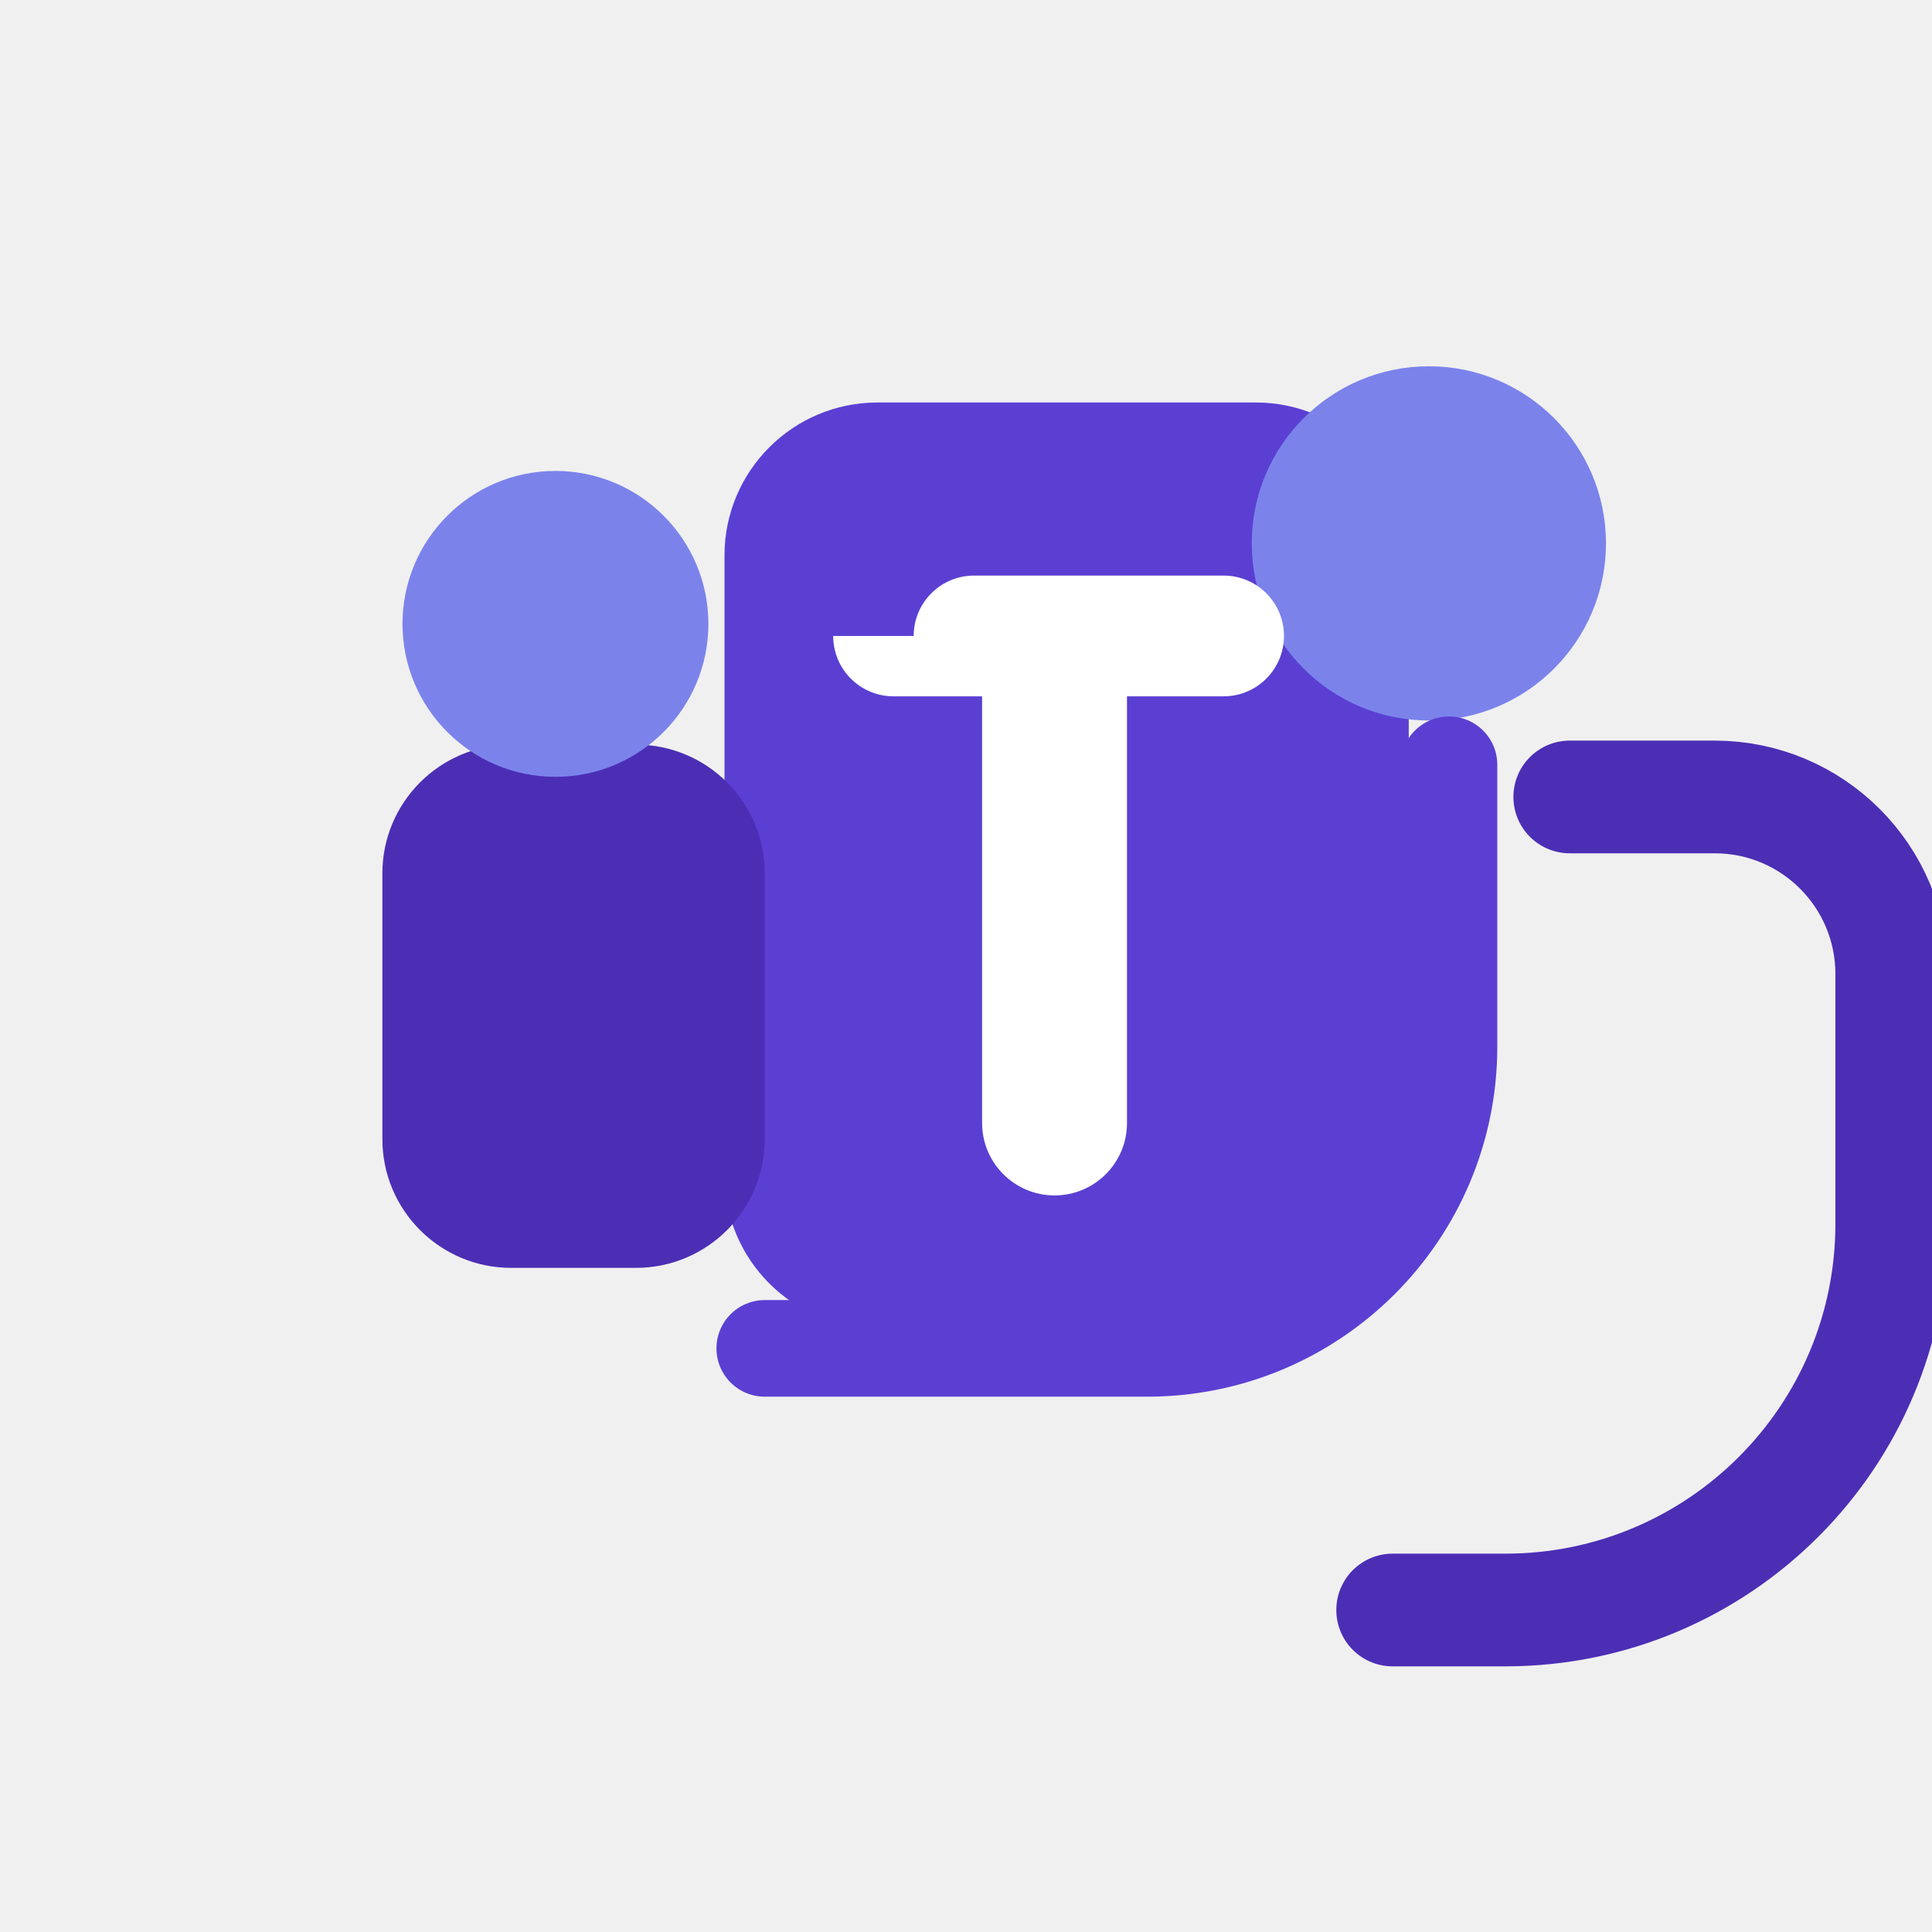
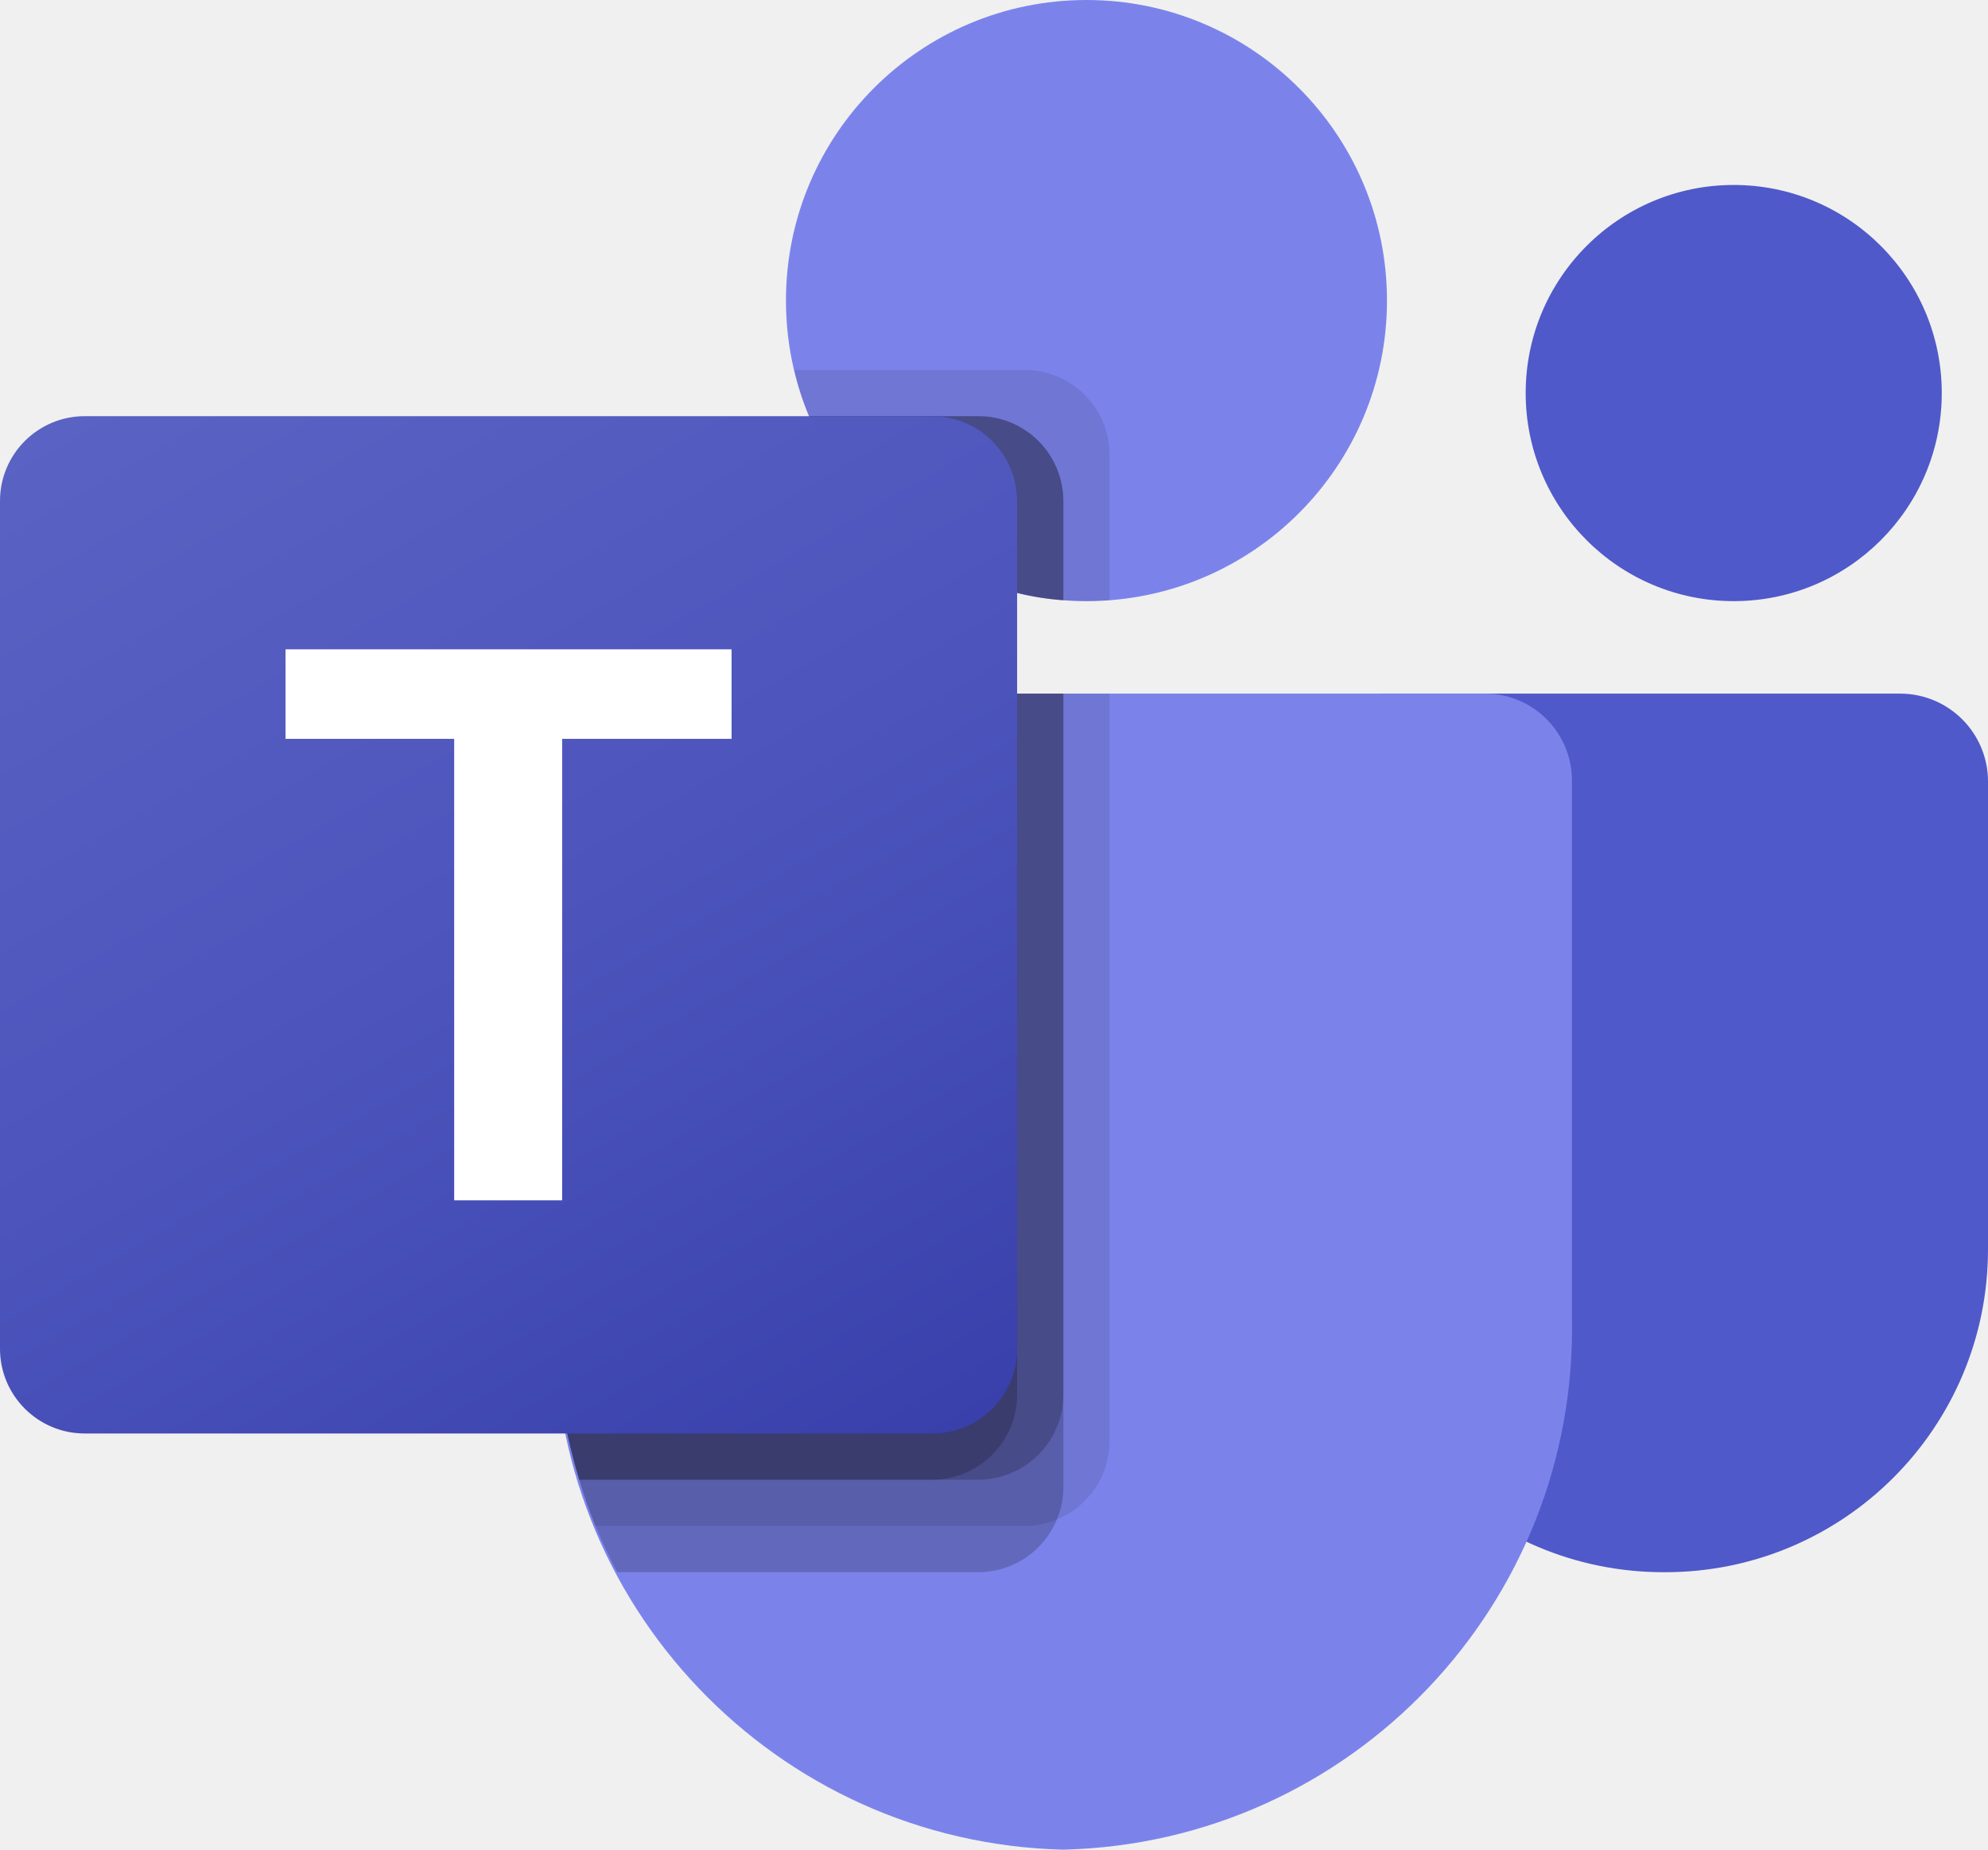
- <svg xmlns="http://www.w3.org/2000/svg" viewBox="0 0 24 24">
-   <rect x="9" y="5" width="8.5" height="11.5" rx="1.9" fill="#5b3fd3" />
-   <rect x="4.75" y="9.25" width="4.75" height="6.5" rx="1.6" fill="#4c2eb5" />
-   <circle cx="17.75" cy="6.75" r="2.2" fill="#7b83eb" />
-   <circle cx="6.9" cy="7.75" r="1.9" fill="#7b83eb" />
-   <path d="M11.35 7.9a.75.75 0 0 1 .75-.75h3.1a.75.75 0 0 1 0 1.5h-1.2v5.3a.9.9 0 0 1-1.8 0V8.65h-1.1a.75.75 0 0 1-.75-.75Z" fill="#ffffff" />
-   <path d="M19.5 9.9h1.8a2.2 2.2 0 0 1 2.2 2.2v3.1A4.8 4.8 0 0 1 18.7 20h-1.4" stroke="#4c2eb5" stroke-width="1.4" stroke-linecap="round" fill="none" />
-   <path d="M9.5 16.75h4.75A3.75 3.75 0 0 0 18 13V9.5" stroke="#5b3fd3" stroke-width="1.2" stroke-linecap="round" fill="none" />
+ <svg xmlns="http://www.w3.org/2000/svg" viewBox="0 0 2228.833 2073.333">
+   <path fill="#5059C9" d="M1554.637,777.5h575.713c54.391,0,98.483,44.092,98.483,98.483c0,0,0,0,0,0v524.398 c0,199.901-162.051,361.952-361.952,361.952h0h-1.711c-199.901,0.028-361.975-162-362.004-361.901c0-0.017,0-0.034,0-0.052V828.971 C1503.167,800.544,1526.211,777.5,1554.637,777.5L1554.637,777.5z" />
+   <circle fill="#5059C9" cx="1943.75" cy="440.583" r="233.25" />
+   <circle fill="#7B83EB" cx="1218.083" cy="336.917" r="336.917" />
+   <path fill="#7B83EB" d="M1667.323,777.5H717.01c-53.743,1.33-96.257,45.931-95.01,99.676v598.105 c-7.505,322.519,247.657,590.16,570.167,598.053c322.51-7.893,577.671-275.534,570.167-598.053V877.176 C1763.579,823.431,1721.066,778.83,1667.323,777.5z" />
+   <path opacity=".1" d="M1244,777.5v838.145c-0.258,38.435-23.549,72.964-59.09,87.598 c-11.316,4.787-23.478,7.254-35.765,7.257H667.613c-6.738-17.105-12.958-34.21-18.142-51.833 c-18.144-59.477-27.402-121.307-27.472-183.49V877.02c-1.246-53.659,41.198-98.19,94.855-99.52H1244z" />
+   <path opacity=".2" d="M1192.167,777.5v889.978c-0.002,12.287-2.47,24.449-7.257,35.765 c-14.634,35.541-49.163,58.833-87.598,59.09H691.975c-8.812-17.105-17.105-34.21-24.362-51.833 c-7.257-17.623-12.958-34.21-18.142-51.833c-18.144-59.476-27.402-121.307-27.472-183.49V877.02 c-1.246-53.659,41.198-98.19,94.855-99.52H1192.167z" />
+   <path opacity=".2" d="M1192.167,777.5v786.312c-0.395,52.223-42.632,94.46-94.855,94.855h-447.84 c-18.144-59.476-27.402-121.307-27.472-183.49V877.02c-1.246-53.659,41.198-98.19,94.855-99.52H1192.167z" />
+   <path opacity=".2" d="M1140.333,777.5v786.312c-0.395,52.223-42.632,94.46-94.855,94.855H649.472 c-18.144-59.476-27.402-121.307-27.472-183.49V877.02c-1.246-53.659,41.198-98.19,94.855-99.52H1140.333z" />
+   <path opacity=".1" d="M1244,509.522v163.275c-8.812,0.518-17.105,1.037-25.917,1.037 c-8.812,0-17.105-0.518-25.917-1.037c-17.496-1.161-34.848-3.937-51.833-8.293c-104.963-24.857-191.679-98.469-233.25-198.003 c-7.153-16.715-12.706-34.071-16.587-51.833h258.648C1201.449,414.866,1243.801,457.217,1244,509.522z" />
+   <path opacity=".2" d="M1192.167,561.355v111.442c-17.496-1.161-34.848-3.937-51.833-8.293 c-104.963-24.857-191.679-98.469-233.25-198.003h190.228C1149.616,466.699,1191.968,509.051,1192.167,561.355z" />
+   <path opacity=".2" d="M1192.167,561.355v111.442c-17.496-1.161-34.848-3.937-51.833-8.293 c-104.963-24.857-191.679-98.469-233.25-198.003h190.228C1149.616,466.699,1191.968,509.051,1192.167,561.355z" />
+   <path opacity=".2" d="M1140.333,561.355v103.148c-104.963-24.857-191.679-98.469-233.25-198.003 h138.395C1097.783,466.699,1140.134,509.051,1140.333,561.355z" />
+   <linearGradient id="a" gradientUnits="userSpaceOnUse" x1="198.099" y1="1683.073" x2="942.234" y2="394.261" gradientTransform="matrix(1 0 0 -1 0 2075.333)">
+     <stop offset="0" stop-color="#5a62c3" />
+     <stop offset=".5" stop-color="#4d55bd" />
+     <stop offset="1" stop-color="#3940ab" />
+   </linearGradient>
+   <path fill="url(#a)" d="M95.01,466.5h950.312c52.473,0,95.01,42.538,95.01,95.01v950.312c0,52.473-42.538,95.01-95.01,95.01 H95.01c-52.473,0-95.01-42.538-95.01-95.01V561.51C0,509.038,42.538,466.5,95.01,466.5z" />
+   <path fill="#FFF" d="M820.211,828.193H630.241v517.297H509.211V828.193H320.123V727.844h500.088V828.193z" />
</svg>
